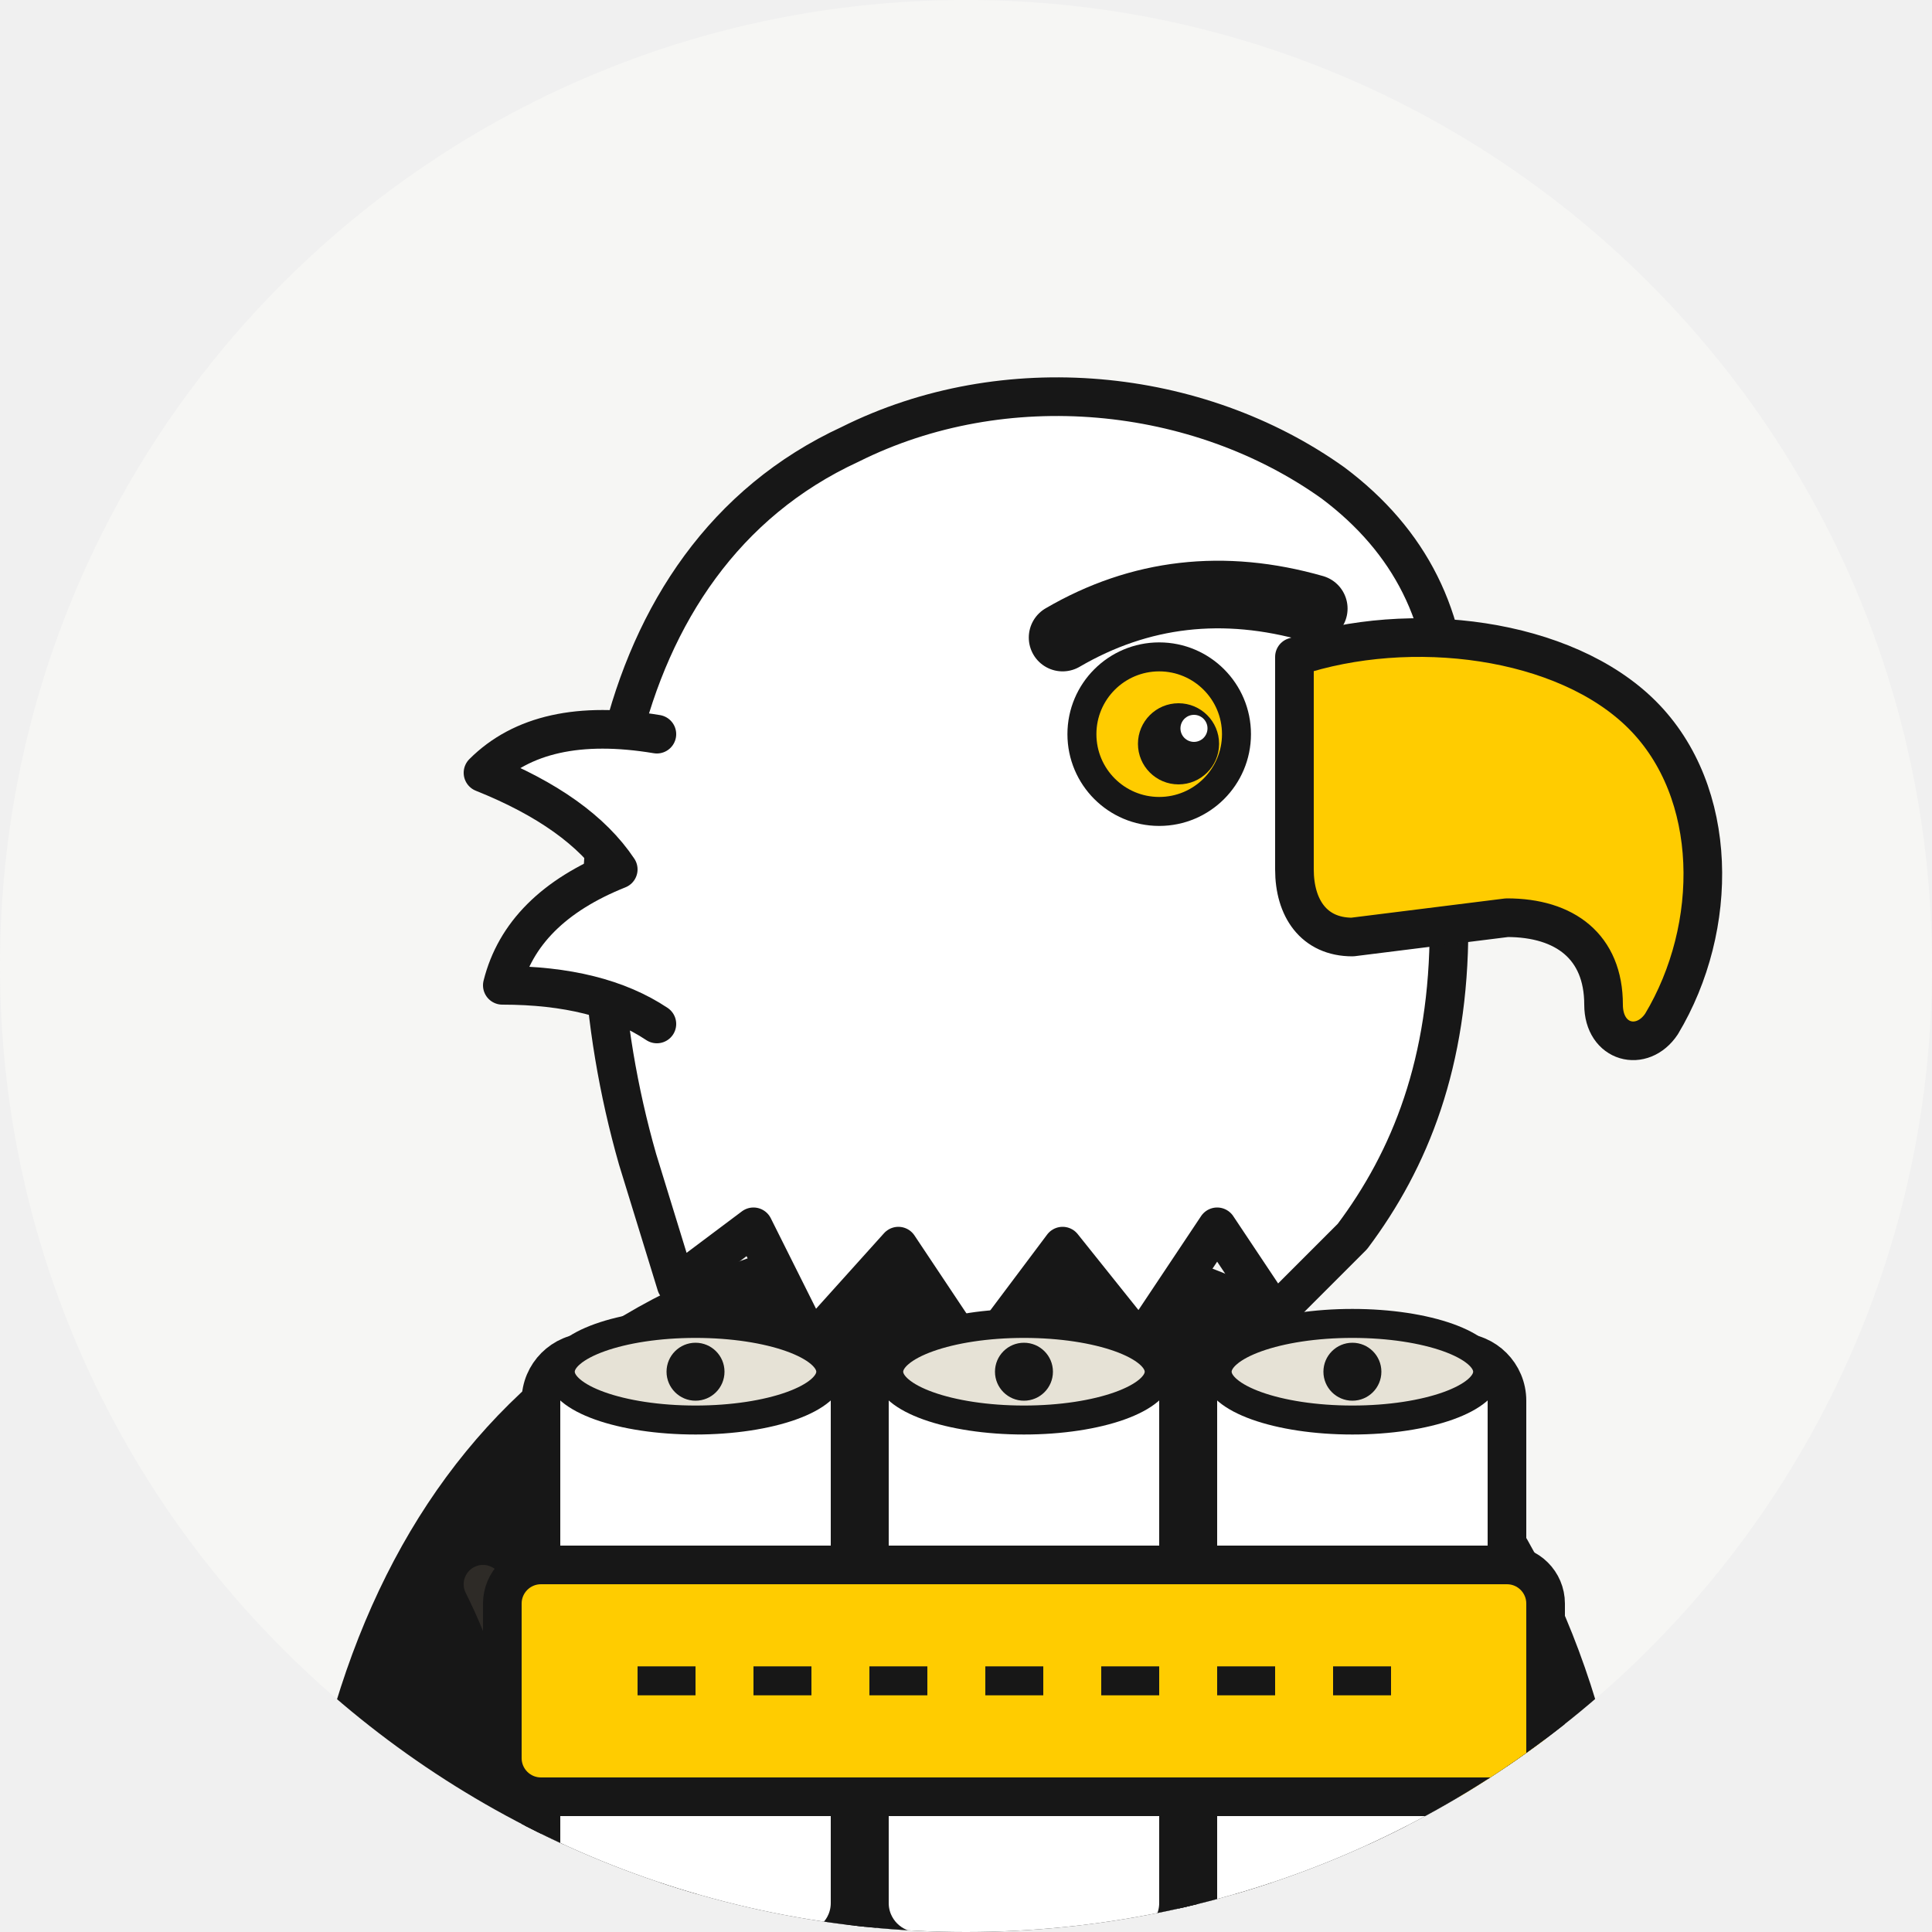
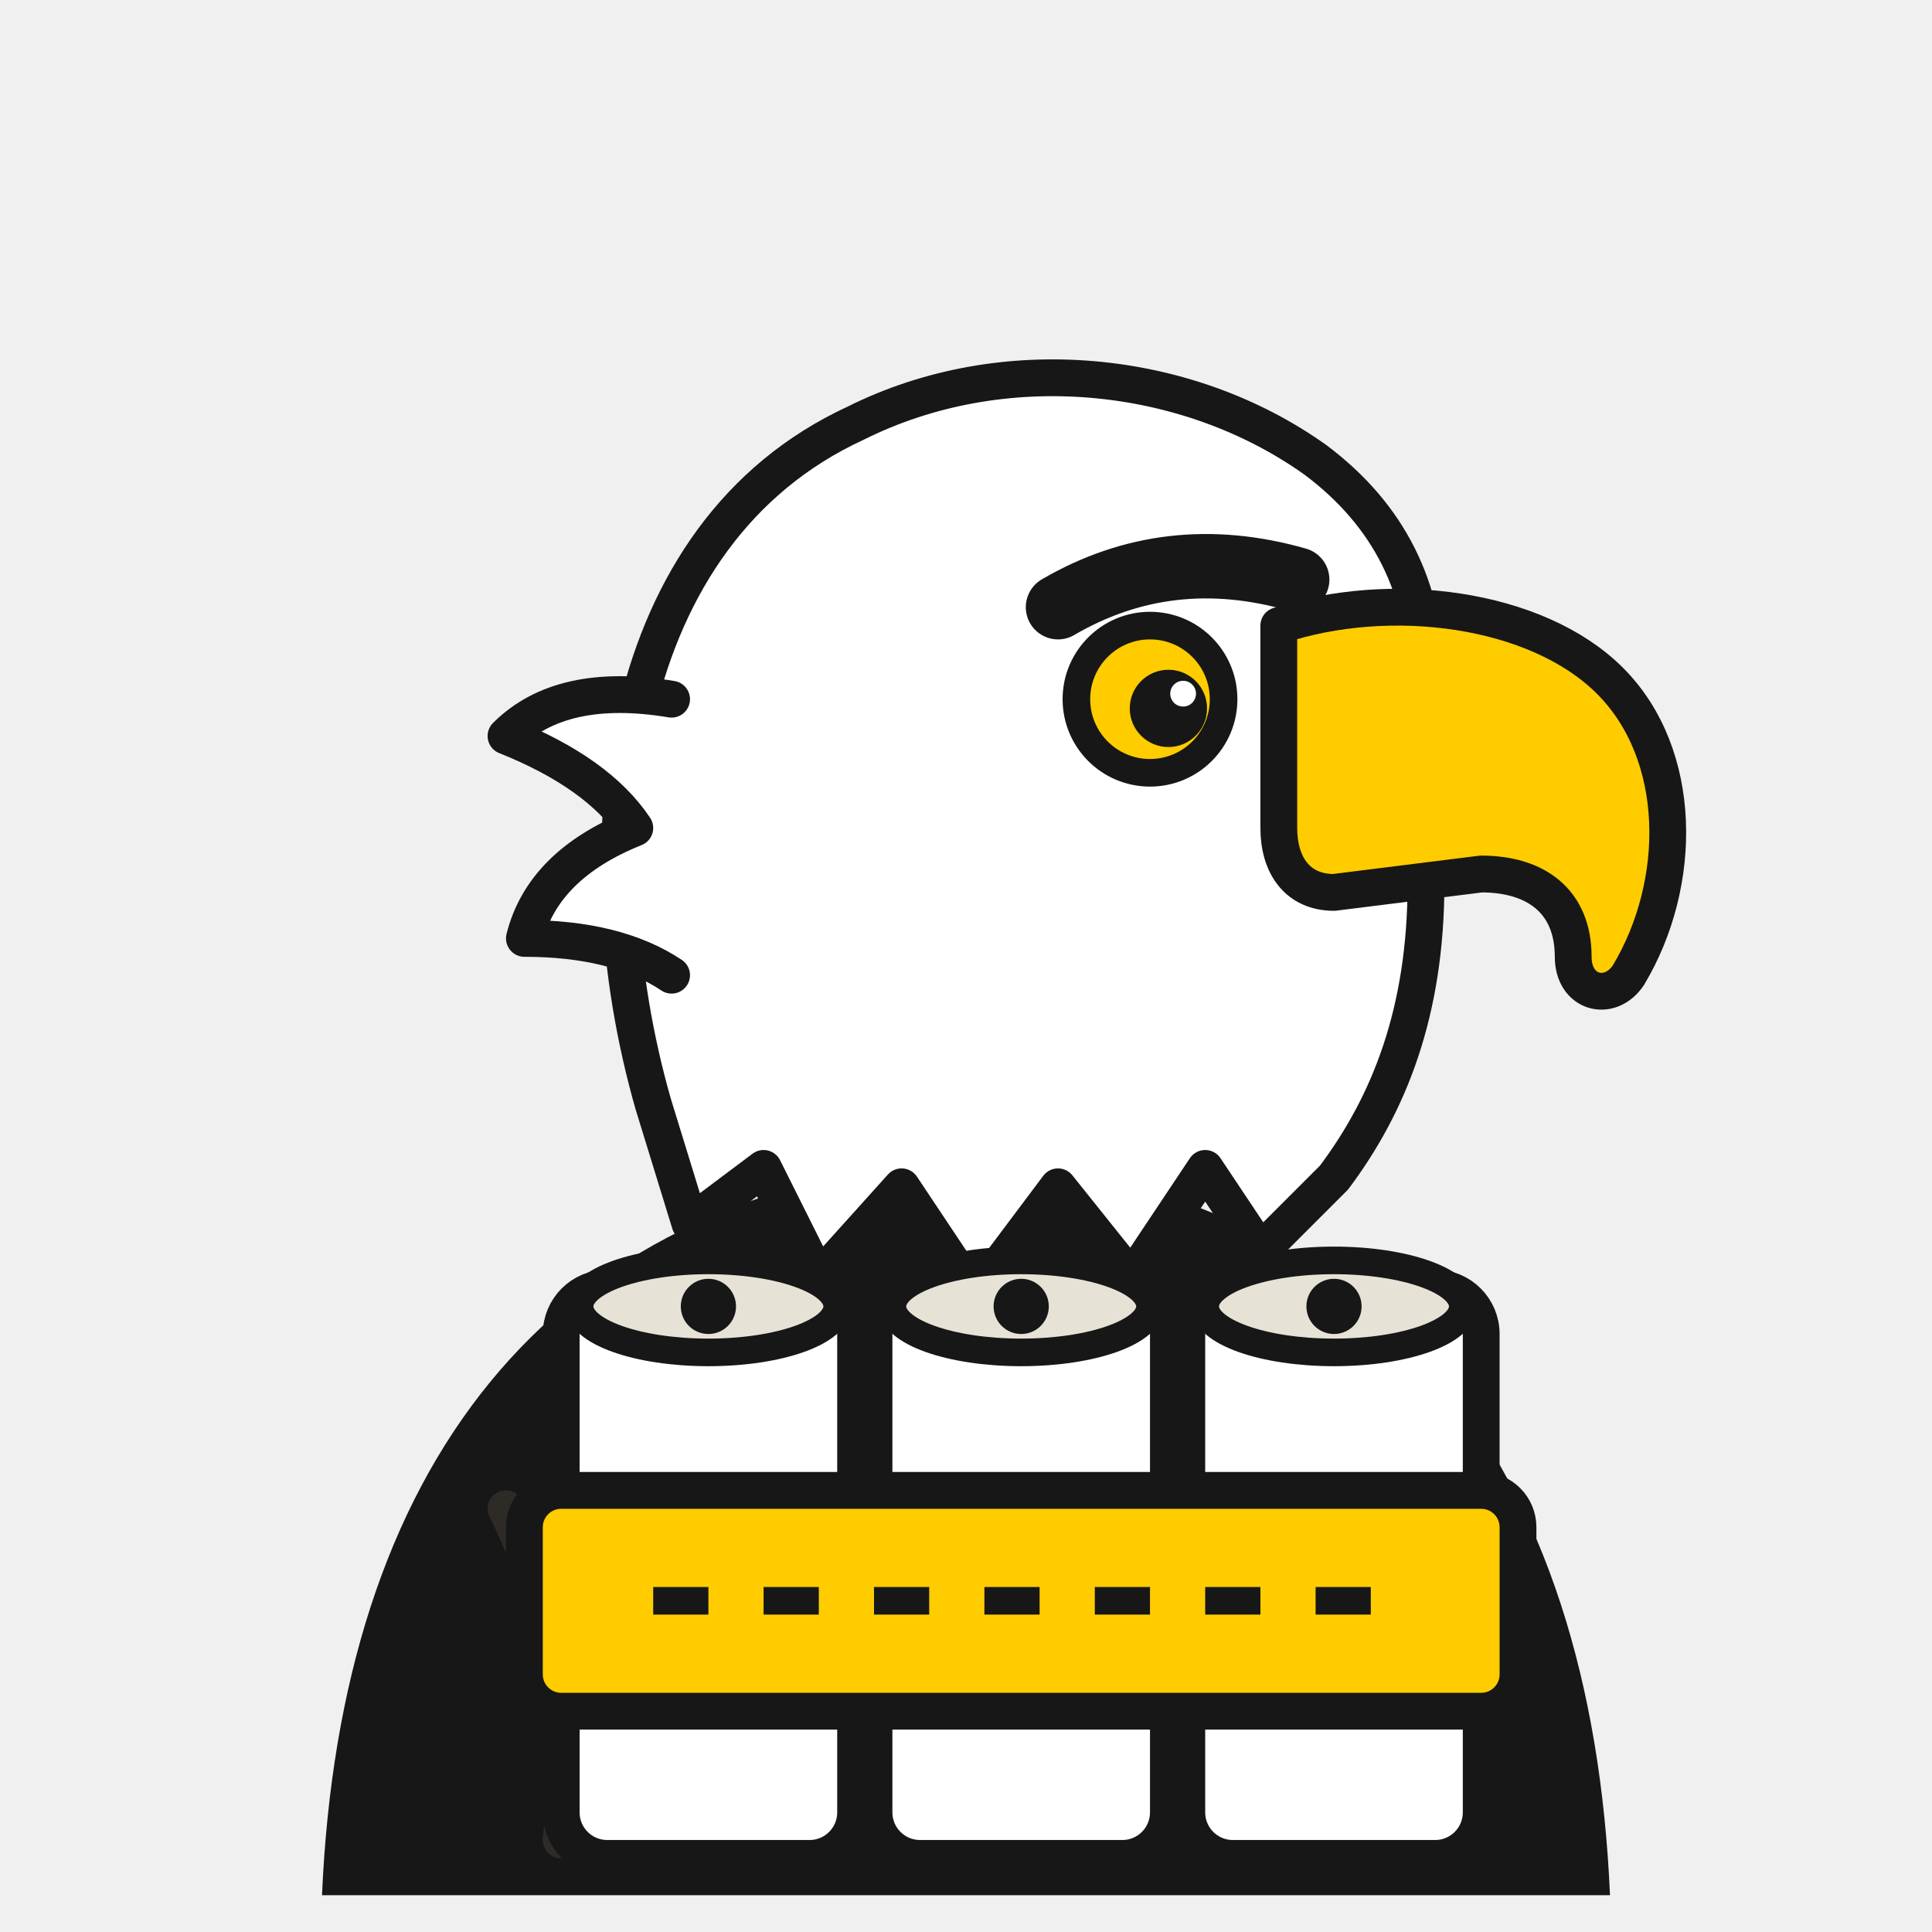
- <svg xmlns="http://www.w3.org/2000/svg" width="800" height="800" viewBox="0 0 200 200">
-   <defs>
-     <clipPath id="c">
-       <circle cx="100" cy="100" r="100" />
-     </clipPath>
-   </defs>
-   <g clip-path="url(#c)">
-     <rect width="200" height="200" fill="#F6F6F4" />
-     <path d="M30,206 C32,160 54,130 98,126 C146,128 168,160 170,206 Z" fill="#171717" />
-     <path d="M50,164 Q58,180 56,200 M64,152 Q72,172 70,200 M150,164 Q142,180 144,200 M136,152 Q128,172 130,200" fill="none" stroke="#2E2B27" stroke-width="4" stroke-linecap="round" />
-     <path d="M66,120 C58,92 62,58 88,46 C104,38 124,40 138,50 C146,56 150,64 150,74 L150,96 C150,110 146,120 140,128 L132,136 L126,127 L118,139 L110,129 L101,141 L93,129 L84,139 L78,127 L70,133 Z" fill="#FFFFFF" stroke="#171717" stroke-width="4" stroke-linecap="round" stroke-linejoin="round" />
-     <path d="M68,76 Q56,74 50,80 Q60,84 64,90 Q54,94 52,102 Q62,102 68,106" fill="#FFFFFF" stroke="#171717" stroke-width="4" stroke-linecap="round" stroke-linejoin="round" />
-     <path d="M134,68 C146,64 162,66 170,74 C178,82 178,96 172,106 C170,109 166,108 166,104 C166,98 162,95 156,95 L140,97 C136,97 134,94 134,90 Z" fill="#FFCC00" stroke="#171717" stroke-width="4" stroke-linecap="round" stroke-linejoin="round" />
-     <circle cx="120" cy="76" r="8" fill="#FFCC00" stroke="#171717" stroke-width="3" />
-     <circle cx="122" cy="77" r="4.2" fill="#171717" />
-     <circle cx="123.6" cy="75.4" r="1.4" fill="#FFFFFF" />
-     <path d="M110,66 Q122,59 136,63" fill="none" stroke="#171717" stroke-width="7" stroke-linecap="round" />
-     <rect x="56" y="140" width="32" height="62" rx="5" fill="#FFFFFF" stroke="#171717" stroke-width="4" stroke-linecap="round" stroke-linejoin="round" />
-     <ellipse cx="72" cy="142" rx="14" ry="5" fill="#E6E2D6" stroke="#171717" stroke-width="3" stroke-linecap="round" stroke-linejoin="round" />
-     <circle cx="72" cy="142" r="3" fill="#171717" />
-     <rect x="90" y="140" width="32" height="62" rx="5" fill="#FFFFFF" stroke="#171717" stroke-width="4" stroke-linecap="round" stroke-linejoin="round" />
-     <ellipse cx="106" cy="142" rx="14" ry="5" fill="#E6E2D6" stroke="#171717" stroke-width="3" stroke-linecap="round" stroke-linejoin="round" />
-     <circle cx="106" cy="142" r="3" fill="#171717" />
-     <rect x="124" y="140" width="32" height="62" rx="5" fill="#FFFFFF" stroke="#171717" stroke-width="4" stroke-linecap="round" stroke-linejoin="round" />
-     <ellipse cx="140" cy="142" rx="14" ry="5" fill="#E6E2D6" stroke="#171717" stroke-width="3" stroke-linecap="round" stroke-linejoin="round" />
-     <circle cx="140" cy="142" r="3" fill="#171717" />
-     <rect x="52" y="162" width="108" height="24" rx="4" fill="#FFCC00" stroke="#171717" stroke-width="4" stroke-linecap="round" stroke-linejoin="round" />
-     <path d="M66,174 L146,174" stroke="#171717" stroke-width="3" stroke-dasharray="6 6" />
-   </g>
+ <svg xmlns="http://www.w3.org/2000/svg" width="800" height="800" viewBox="0 0 200 210">
+   <path d="M30,206 C32,160 54,130 98,126 C146,128 168,160 170,206 Z" fill="#171717" />
+   <path d="M50,164 Q58,180 56,200 M64,152 Q72,172 70,200 M150,164 Q142,180 144,200 M136,152 Q128,172 130,200" fill="none" stroke="#2E2B27" stroke-width="4" stroke-linecap="round" />
+   <path d="M66,120 C58,92 62,58 88,46 C104,38 124,40 138,50 C146,56 150,64 150,74 L150,96 C150,110 146,120 140,128 L132,136 L126,127 L118,139 L110,129 L101,141 L93,129 L84,139 L78,127 L70,133 Z" fill="#FFFFFF" stroke="#171717" stroke-width="4" stroke-linecap="round" stroke-linejoin="round" />
+   <path d="M68,76 Q56,74 50,80 Q60,84 64,90 Q54,94 52,102 Q62,102 68,106" fill="#FFFFFF" stroke="#171717" stroke-width="4" stroke-linecap="round" stroke-linejoin="round" />
+   <path d="M134,68 C146,64 162,66 170,74 C178,82 178,96 172,106 C170,109 166,108 166,104 C166,98 162,95 156,95 L140,97 C136,97 134,94 134,90 Z" fill="#FFCC00" stroke="#171717" stroke-width="4" stroke-linecap="round" stroke-linejoin="round" />
+   <circle cx="120" cy="76" r="8" fill="#FFCC00" stroke="#171717" stroke-width="3" />
+   <circle cx="122" cy="77" r="4.2" fill="#171717" />
+   <circle cx="123.6" cy="75.4" r="1.4" fill="#FFFFFF" />
+   <path d="M110,66 Q122,59 136,63" fill="none" stroke="#171717" stroke-width="7" stroke-linecap="round" />
+   <rect x="56" y="140" width="32" height="62" rx="5" fill="#FFFFFF" stroke="#171717" stroke-width="4" stroke-linecap="round" stroke-linejoin="round" />
+   <ellipse cx="72" cy="142" rx="14" ry="5" fill="#E6E2D6" stroke="#171717" stroke-width="3" stroke-linecap="round" stroke-linejoin="round" />
+   <circle cx="72" cy="142" r="3" fill="#171717" />
+   <rect x="90" y="140" width="32" height="62" rx="5" fill="#FFFFFF" stroke="#171717" stroke-width="4" stroke-linecap="round" stroke-linejoin="round" />
+   <ellipse cx="106" cy="142" rx="14" ry="5" fill="#E6E2D6" stroke="#171717" stroke-width="3" stroke-linecap="round" stroke-linejoin="round" />
+   <circle cx="106" cy="142" r="3" fill="#171717" />
+   <rect x="124" y="140" width="32" height="62" rx="5" fill="#FFFFFF" stroke="#171717" stroke-width="4" stroke-linecap="round" stroke-linejoin="round" />
+   <ellipse cx="140" cy="142" rx="14" ry="5" fill="#E6E2D6" stroke="#171717" stroke-width="3" stroke-linecap="round" stroke-linejoin="round" />
+   <circle cx="140" cy="142" r="3" fill="#171717" />
+   <rect x="52" y="162" width="108" height="24" rx="4" fill="#FFCC00" stroke="#171717" stroke-width="4" stroke-linecap="round" stroke-linejoin="round" />
+   <path d="M66,174 L146,174" stroke="#171717" stroke-width="3" stroke-dasharray="6 6" />
</svg>
